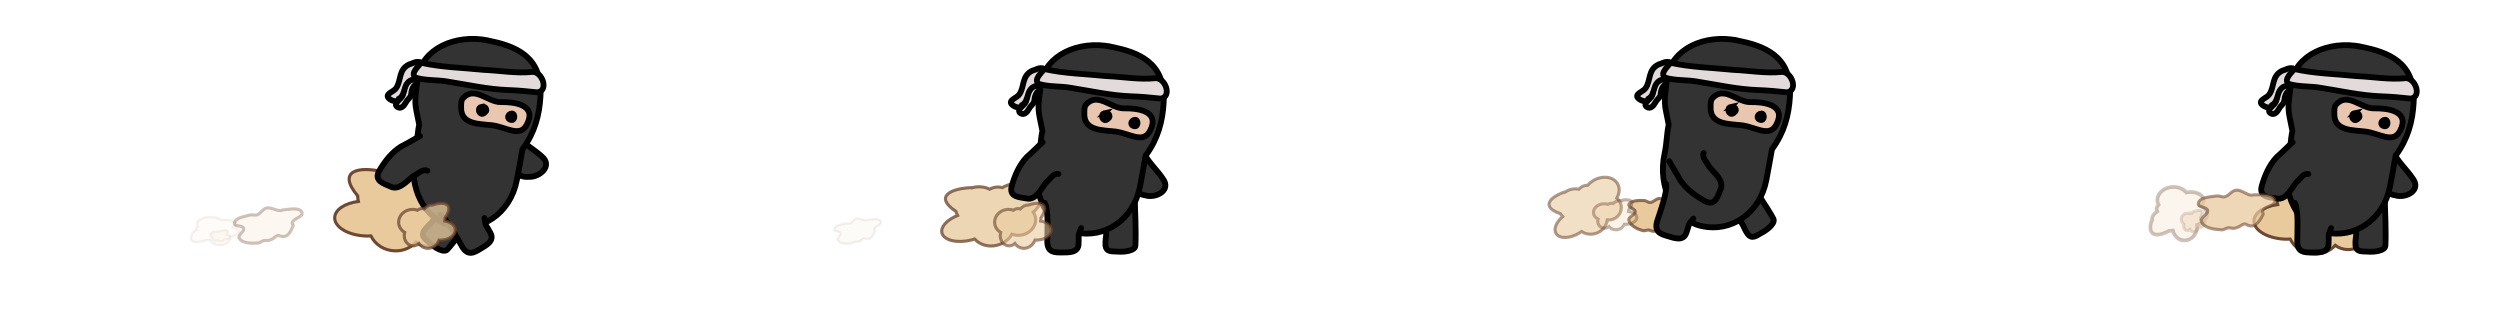
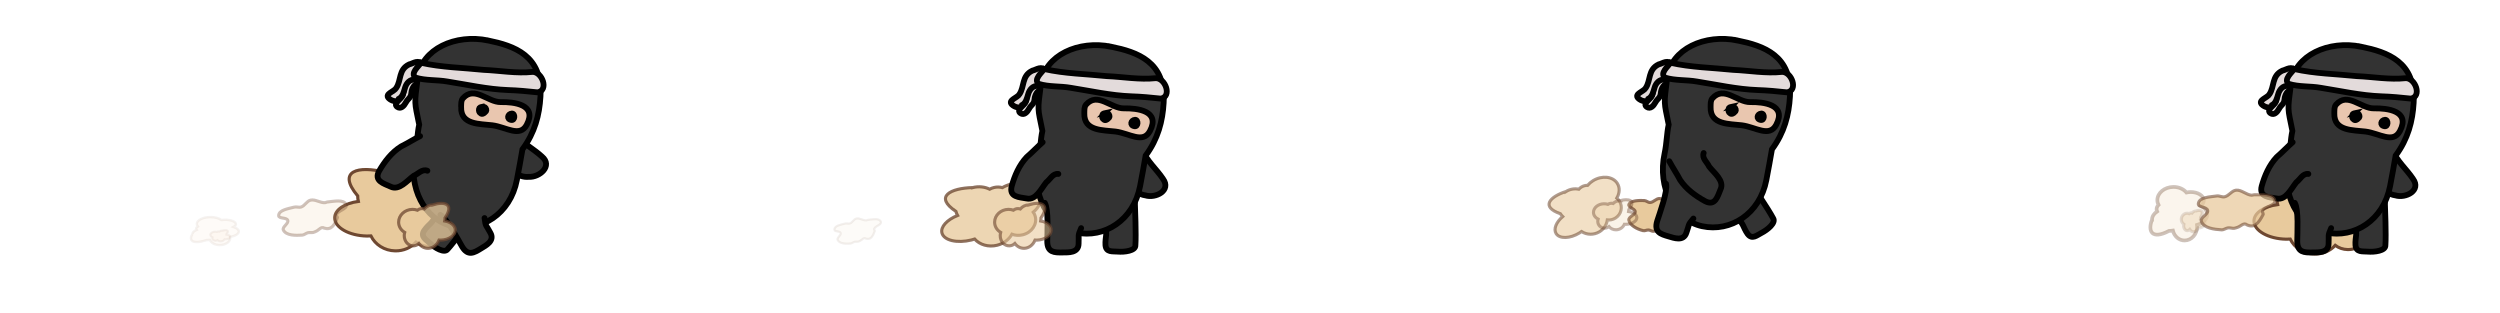
<svg xmlns="http://www.w3.org/2000/svg" xmlns:xlink="http://www.w3.org/1999/xlink" width="800" height="100" id="svg6149" version="1.1">
  <defs id="defs6151">
    <linearGradient id="linearGradient3847">
      <stop style="stop-color:#ffff00;stop-opacity:1;" offset="0" id="stop3849" />
      <stop style="stop-color:#ffff00;stop-opacity:0;" offset="1" id="stop3851" />
    </linearGradient>
    <radialGradient xlink:href="#linearGradient3847" id="radialGradient3853" cx="25" cy="25" fx="25" fy="25" r="15" gradientUnits="userSpaceOnUse" />
    <radialGradient xlink:href="#linearGradient3847-4" id="radialGradient3853-0" cx="25" cy="25" fx="25" fy="25" r="15" gradientUnits="userSpaceOnUse" />
    <linearGradient id="linearGradient3847-4">
      <stop style="stop-color:#ffff00;stop-opacity:1;" offset="0" id="stop3849-1" />
      <stop style="stop-color:#ffff00;stop-opacity:0;" offset="1" id="stop3851-7" />
    </linearGradient>
    <radialGradient r="15" fy="25" fx="25" cy="25" cx="25" gradientUnits="userSpaceOnUse" id="radialGradient3889" xlink:href="#linearGradient3847-4" />
    <clipPath clipPathUnits="userSpaceOnUse" id="clipPath13687">
      <path style="fill:#462813;fill-opacity:0.14;stroke:#000000;stroke-width:2;stroke-linecap:round;stroke-linejoin:round;stroke-miterlimit:4;stroke-opacity:1" d="m 195.827,632.236 45,0 0,45 -45,0 z" id="path13689" />
    </clipPath>
    <clipPath clipPathUnits="userSpaceOnUse" id="clipPath13878">
      <path id="path13880" d="m 195.827,632.236 45,0 0,50 -45,0 z" style="fill:#462813;fill-opacity:0.14;stroke:#000000;stroke-width:2;stroke-linecap:round;stroke-linejoin:round;stroke-miterlimit:4;stroke-opacity:1" />
    </clipPath>
    <clipPath clipPathUnits="userSpaceOnUse" id="clipPath13883">
      <path style="fill:#462813;fill-opacity:0.14;stroke:#000000;stroke-width:2;stroke-linecap:round;stroke-linejoin:round;stroke-miterlimit:4;stroke-opacity:1" d="m 242.827,632.236 40,0 0,50 -40,0 z" id="path13885" />
    </clipPath>
    <clipPath clipPathUnits="userSpaceOnUse" id="clipPath13890">
      <path id="path13892" d="m 284.827,632.236 45,0 0,50 -45,0 z" style="fill:#462813;fill-opacity:0.14;stroke:#000000;stroke-width:2;stroke-linecap:round;stroke-linejoin:round;stroke-miterlimit:4;stroke-opacity:1" />
    </clipPath>
    <clipPath clipPathUnits="userSpaceOnUse" id="clipPath13890-4">
      <path id="path13892-8" d="m 284.827,632.236 45,0 0,50 -45,0 z" style="fill:#462813;fill-opacity:0.14;stroke:#000000;stroke-width:2;stroke-linecap:round;stroke-linejoin:round;stroke-miterlimit:4;stroke-opacity:1" />
    </clipPath>
    <clipPath clipPathUnits="userSpaceOnUse" id="clipPath14859">
      <path style="fill:#6aa0d7;fill-opacity:0.706;stroke:none" d="m 320.282,654.181 45,0 0,45 -45,0 z" id="path14861" />
    </clipPath>
    <clipPath clipPathUnits="userSpaceOnUse" id="clipPath14951">
      <path style="fill:#6aa0d7;fill-opacity:0.708;stroke:none" d="m 367.282,654.181 40,0 0,45 -40,0 z" id="path14953" />
    </clipPath>
    <clipPath clipPathUnits="userSpaceOnUse" id="clipPath15171">
      <path id="path15173" d="m 319.827,607.315 45,0 0,50 -45,0 z" style="fill:#6aa0d7;fill-opacity:0.706;stroke:none" />
    </clipPath>
    <clipPath clipPathUnits="userSpaceOnUse" id="clipPath15217">
      <path id="path15219" d="m 364.827,607.315 40,0 0,50 -40,0 z" style="fill:#6aa0d7;fill-opacity:0.708;stroke:none" />
    </clipPath>
    <clipPath clipPathUnits="userSpaceOnUse" id="clipPath15263">
      <path style="fill:#6aa0d7;fill-opacity:0.706;stroke:none" d="m 404.827,607.315 45,0 0,50 -45,0 z" id="path15265" />
    </clipPath>
    <clipPath clipPathUnits="userSpaceOnUse" id="clipPath15351">
      <path style="fill:#6aa0d7;fill-opacity:0.706;stroke:none" d="m 320.755,652.618 45,0 0,45 -45,0 z" id="path15353" />
    </clipPath>
    <clipPath clipPathUnits="userSpaceOnUse" id="clipPath15397">
      <path style="fill:#6aa0d7;fill-opacity:0.708;stroke:none" d="m 365.755,652.618 40,0 0,45 -40,0 z" id="path15399" />
    </clipPath>
    <clipPath clipPathUnits="userSpaceOnUse" id="clipPath15487">
      <path id="path15489" d="m 405.755,652.618 45,0 0,45 0,0 -45,0 z" style="fill:#6aa0d7;fill-opacity:0.706;stroke:none" />
    </clipPath>
    <clipPath clipPathUnits="userSpaceOnUse" id="clipPath15533">
      <path id="path15535" d="m 320.755,697.618 45,0 0,40 -45,0 z" style="fill:#6aa0d7;fill-opacity:0.706;stroke:none" />
    </clipPath>
    <clipPath clipPathUnits="userSpaceOnUse" id="clipPath15579">
      <path id="path15581" d="m 365.755,697.618 40,0 0,40 -40,0 z" style="fill:#6aa0d7;fill-opacity:0.708;stroke:none" />
    </clipPath>
    <clipPath clipPathUnits="userSpaceOnUse" id="clipPath15797">
      <path style="fill:#6aa0d7;fill-opacity:0.706;stroke:none" d="m 405.755,697.618 45,0 0,46 0,-6 -45,0 z" id="path15799" />
    </clipPath>
    <clipPath clipPathUnits="userSpaceOnUse" id="clipPath15843">
      <path style="fill:#6aa0d7;fill-opacity:0.706;stroke:none" d="m 320.755,737.618 45,0 0,45 -45,0 z" id="path15845" />
    </clipPath>
    <clipPath clipPathUnits="userSpaceOnUse" id="clipPath15889">
      <path style="fill:#6aa0d7;fill-opacity:0.708;stroke:none" d="m 365.755,737.618 40,0 0,45 -40,0 z" id="path15891" />
    </clipPath>
    <clipPath clipPathUnits="userSpaceOnUse" id="clipPath15935">
      <path id="path15937" d="m 405.755,737.618 45,0 0,45 -45,0 z" style="fill:#6aa0d7;fill-opacity:0.706;stroke:none" />
    </clipPath>
    <clipPath clipPathUnits="userSpaceOnUse" id="clipPath15999">
      <path style="fill:#6aa0d7;fill-opacity:0.706;stroke:none" d="m 451.173,652.752 50,0 0,45 0,0 -50,0 z" id="path16001" />
    </clipPath>
    <clipPath clipPathUnits="userSpaceOnUse" id="clipPath16023">
      <path id="path16025" d="m 451.173,697.752 50,0 0,46 0,-6 -50,0 z" style="fill:#6aa0d7;fill-opacity:0.706;stroke:none" />
    </clipPath>
    <clipPath clipPathUnits="userSpaceOnUse" id="clipPath16027">
      <path style="fill:#6aa0d7;fill-opacity:0.706;stroke:none" d="m 451.173,737.752 50,0 0,45 -50,0 z" id="path16029" />
    </clipPath>
    <clipPath clipPathUnits="userSpaceOnUse" id="clipPath24040">
      <path style="fill:#6aa0d7;fill-opacity:0.706;stroke:none" d="m 632.833,1136.652 45,0 0,50 -45,0 z" id="path24042" />
    </clipPath>
    <clipPath clipPathUnits="userSpaceOnUse" id="clipPath24096">
      <path id="path24098" d="m 592.833,1136.652 40,0 0,50 -40,0 z" style="fill:#6aa0d7;fill-opacity:0.708;stroke:none" />
    </clipPath>
    <clipPath clipPathUnits="userSpaceOnUse" id="clipPath24152">
      <path id="path24154" d="m 547.833,1136.652 45,0 0,50 -45,0 z" style="fill:#6aa0d7;fill-opacity:0.706;stroke:none" />
    </clipPath>
    <clipPath clipPathUnits="userSpaceOnUse" id="clipPath24216">
      <path style="fill:#6aa0d7;fill-opacity:0.706;stroke:none" d="m 552.833,1026.652 50,0 0,45 0,0 -50,0 z" id="path24218" />
    </clipPath>
    <clipPath clipPathUnits="userSpaceOnUse" id="clipPath24280">
      <path id="path24282" d="m 552.833,1071.652 50,0 0,46 0,-6 -50,0 z" style="fill:#6aa0d7;fill-opacity:0.706;stroke:none" />
    </clipPath>
    <clipPath clipPathUnits="userSpaceOnUse" id="clipPath24284">
      <path style="fill:#6aa0d7;fill-opacity:0.706;stroke:none" d="m 552.833,1111.652 50,0 0,45 -50,0 z" id="path24286" />
    </clipPath>
    <clipPath clipPathUnits="userSpaceOnUse" id="clipPath24416">
      <path id="path24418" d="m 507.833,976.652 45,0 0,45 0,0 -45,0 z" style="fill:#6aa0d7;fill-opacity:0.706;stroke:none" />
    </clipPath>
    <clipPath clipPathUnits="userSpaceOnUse" id="clipPath24548">
      <path style="fill:#6aa0d7;fill-opacity:0.708;stroke:none" d="m 467.833,976.652 40,0 0,45 -40,0 z" id="path24550" />
    </clipPath>
    <clipPath clipPathUnits="userSpaceOnUse" id="clipPath24680">
      <path style="fill:#6aa0d7;fill-opacity:0.706;stroke:none" d="m 422.833,976.652 45,0 0,45 -45,0 z" id="path24682" />
    </clipPath>
    <clipPath clipPathUnits="userSpaceOnUse" id="clipPath24812">
      <path id="path24814" d="m 422.833,1021.652 45,0 0,40 -45,0 z" style="fill:#6aa0d7;fill-opacity:0.706;stroke:none" />
    </clipPath>
    <clipPath clipPathUnits="userSpaceOnUse" id="clipPath24944">
      <path style="fill:#6aa0d7;fill-opacity:0.706;stroke:none" d="m 422.833,1061.652 45,0 0,45 -45,0 z" id="path24946" />
    </clipPath>
    <clipPath clipPathUnits="userSpaceOnUse" id="clipPath25076">
      <path style="fill:#6aa0d7;fill-opacity:0.708;stroke:none" d="m 467.833,1061.652 40,0 0,45 -40,0 z" id="path25078" />
    </clipPath>
    <clipPath clipPathUnits="userSpaceOnUse" id="clipPath25208">
      <path id="path25210" d="m 507.833,1061.652 45,0 0,45 -45,0 z" style="fill:#6aa0d7;fill-opacity:0.706;stroke:none" />
    </clipPath>
    <clipPath clipPathUnits="userSpaceOnUse" id="clipPath25340">
      <path style="fill:#6aa0d7;fill-opacity:0.706;stroke:none" d="m 507.833,1021.652 45,0 0,46 0,-6 -45,0 z" id="path25342" />
    </clipPath>
    <clipPath clipPathUnits="userSpaceOnUse" id="clipPath25344">
      <path id="path25346" d="m 467.833,1021.652 40,0 0,40 -40,0 z" style="fill:#6aa0d7;fill-opacity:0.708;stroke:none" />
    </clipPath>
    <clipPath clipPathUnits="userSpaceOnUse" id="clipPath9011">
      <path id="path9013" d="m 789.918,1072.279 40,0 0,40 -40,0 z" style="fill:#6aa0d7;fill-opacity:0.708;stroke:none" />
    </clipPath>
    <clipPath clipPathUnits="userSpaceOnUse" id="clipPath9207">
      <path style="fill:#6aa0d7;fill-opacity:0.706;stroke:none" d="m 829.918,1072.279 45,0 0,46 0,-6 -45,0 z" id="path9209" />
    </clipPath>
    <clipPath clipPathUnits="userSpaceOnUse" id="clipPath9403">
      <path id="path9405" d="m 829.918,1027.279 45,0 0,45 0,0 -45,0 z" style="fill:#6aa0d7;fill-opacity:0.706;stroke:none" />
    </clipPath>
    <clipPath clipPathUnits="userSpaceOnUse" id="clipPath9599">
      <path style="fill:#6aa0d7;fill-opacity:0.708;stroke:none" d="m 789.918,1027.279 40,0 0,45 -40,0 z" id="path9601" />
    </clipPath>
    <clipPath clipPathUnits="userSpaceOnUse" id="clipPath9795">
      <path style="fill:#6aa0d7;fill-opacity:0.706;stroke:none" d="m 744.918,1027.279 45,0 0,45 -45,0 z" id="path9797" />
    </clipPath>
    <clipPath clipPathUnits="userSpaceOnUse" id="clipPath9991">
      <path id="path9993" d="m 744.918,1072.279 45,0 0,40 -45,0 z" style="fill:#6aa0d7;fill-opacity:0.706;stroke:none" />
    </clipPath>
    <clipPath clipPathUnits="userSpaceOnUse" id="clipPath10187">
      <path style="fill:#6aa0d7;fill-opacity:0.706;stroke:none" d="m 744.918,1112.279 45,0 0,45 -45,0 z" id="path10189" />
    </clipPath>
    <clipPath clipPathUnits="userSpaceOnUse" id="clipPath10383">
      <path style="fill:#6aa0d7;fill-opacity:0.708;stroke:none" d="m 789.918,1112.279 40,0 0,45 -40,0 z" id="path10385" />
    </clipPath>
    <clipPath clipPathUnits="userSpaceOnUse" id="clipPath10579">
      <path id="path10581" d="m 829.918,1112.279 45,0 0,45 -45,0 z" style="fill:#6aa0d7;fill-opacity:0.706;stroke:none" />
    </clipPath>
    <clipPath clipPathUnits="userSpaceOnUse" id="clipPath10723">
      <path id="path10725" d="m 744.958,977.134 45,0 0,50 -45,0 z" style="fill:#6aa0d7;fill-opacity:0.706;stroke:none" />
    </clipPath>
    <clipPath clipPathUnits="userSpaceOnUse" id="clipPath10797">
      <path id="path10799" d="m 789.958,977.134 40,0 0,50 -40,0 z" style="fill:#6aa0d7;fill-opacity:0.708;stroke:none" />
    </clipPath>
    <clipPath clipPathUnits="userSpaceOnUse" id="clipPath10801">
      <path style="fill:#6aa0d7;fill-opacity:0.706;stroke:none" d="m 829.958,977.134 45,0 0,50 -45,0 z" id="path10803" />
    </clipPath>
    <clipPath clipPathUnits="userSpaceOnUse" id="clipPath10967">
      <path style="fill:#6aa0d7;fill-opacity:0.706;stroke:none" d="m 875.009,1027.172 50,0 0,45 0,0 -50,0 z" id="path10969" />
    </clipPath>
    <clipPath clipPathUnits="userSpaceOnUse" id="clipPath11039">
      <path id="path11041" d="m 875.009,1072.172 50,0 0,46 0,-6 -50,0 z" style="fill:#6aa0d7;fill-opacity:0.706;stroke:none" />
    </clipPath>
    <clipPath clipPathUnits="userSpaceOnUse" id="clipPath11043">
      <path style="fill:#6aa0d7;fill-opacity:0.706;stroke:none" d="m 875.009,1112.172 50,0 0,45 -50,0 z" id="path11045" />
    </clipPath>
    <clipPath clipPathUnits="userSpaceOnUse" id="clipPath35469">
      <path style="fill:#6aa0d7;fill-opacity:0.706;stroke:none" d="m 320.84,604.236 45,0 0,50 -45,0 z" id="path35471" />
    </clipPath>
    <clipPath clipPathUnits="userSpaceOnUse" id="clipPath35515">
      <path style="fill:#6aa0d7;fill-opacity:0.708;stroke:none" d="m 365.84,604.236 40,0 0,50 -40,0 z" id="path35517" />
    </clipPath>
    <clipPath clipPathUnits="userSpaceOnUse" id="clipPath35561">
      <path id="path35563" d="m 405.84,604.236 45,0 0,50 -45,0 z" style="fill:#6aa0d7;fill-opacity:0.706;stroke:none" />
    </clipPath>
    <clipPath clipPathUnits="userSpaceOnUse" id="clipPath35607">
      <path id="path35609" d="m 320.84,654.236 45,0 0,45 -45,0 z" style="fill:#6aa0d7;fill-opacity:0.706;stroke:none" />
    </clipPath>
    <clipPath clipPathUnits="userSpaceOnUse" id="clipPath35653">
      <path id="path35655" d="m 365.84,654.236 40,0 0,45 -40,0 z" style="fill:#6aa0d7;fill-opacity:0.708;stroke:none" />
    </clipPath>
    <clipPath clipPathUnits="userSpaceOnUse" id="clipPath35657">
      <path style="fill:#6aa0d7;fill-opacity:0.706;stroke:none" d="m 405.84,654.236 45,0 0,45 0,0 -45,0 z" id="path35659" />
    </clipPath>
    <clipPath clipPathUnits="userSpaceOnUse" id="clipPath35681">
      <path id="path35683" d="m 451.178,654.236 50,0 0,45 0,0 -50,0 z" style="fill:#6aa0d7;fill-opacity:0.706;stroke:none" />
    </clipPath>
  </defs>
  <g id="layer1" transform="translate(0,-952.3622)">
    <path style="fill:#e8ca9d;fill-opacity:1;stroke:#6e4831;stroke-width:1;stroke-miterlimit:4;stroke-opacity:0.753;stroke-dasharray:none" d="m 532.706,1027.376 c -0.844,0.517 -1.831,-0.968 -2.886,-1.096 -0.276,-0.033 -0.551,0.117 -0.828,0.095 -0.516,-0.042 -0.946,-0.38 -1.461,-0.419 -0.577,-0.044 -1.163,0.35 -1.717,0.216 -1.999,-0.483 -4.282,-1.749 -4.579,-3.382 -0.188,-1.035 2.064,-1.654 2.023,-2.699 -0.037,-0.934 -2.38,-1.435 -1.994,-2.318 0.557,-1.276 3.175,-1.293 4.882,-1.236 0.677,0.022 1.199,0.639 1.876,0.617 1.164,-0.038 1.945,-1.346 3.106,-1.266 1.518,0.104 2.188,1.82 3.641,2.183 0.19,0.047 0.406,-0.062 0.597,-0.017 1.883,0.436 4.735,1.105 4.835,2.652 0.079,1.228 -2.963,1.261 -3.545,2.401 -0.128,0.25 0.206,0.549 0.097,0.804 -0.635,1.489 -3.508,1.954 -4.045,3.467 -2e-5,10e-5 1.5e-4,10e-5 7e-5,2e-4 z" id="path9102" />
    <path style="fill:#e8ca9d;fill-opacity:1;stroke:#6e4831;stroke-width:1;stroke-miterlimit:4;stroke-opacity:1;stroke-dasharray:none" d="m 737.269,1008.465 c 2.413,0.041 4.592,0.95 6.163,2.402 0.552,-0.154 1.159,-0.218 1.768,-0.208 1.149,0.02 2.219,0.361 3.12,0.919 1.135,-0.322 2.367,-0.495 3.667,-0.473 5.396,0.093 9.777,3.415 9.776,7.413 -8.3e-4,2.499 -1.719,4.66 -4.319,5.916 0.209,0.592 0.312,1.229 0.311,1.883 -10e-4,3.316 -2.907,5.97 -6.477,5.908 -1.511,-0.027 -2.904,-0.525 -4.004,-1.351 -1.568,1.74 -3.963,2.822 -6.632,2.776 -3.475,-0.06 -6.444,-2.019 -7.774,-4.785 -0.423,0.021 -0.837,0.044 -1.274,0.037 -5.704,-0.099 -10.323,-2.709 -10.322,-5.813 8.7e-4,-2.583 3.208,-4.685 7.569,-5.263 -0.144,-0.564 -0.208,-1.161 -0.207,-1.762 -6.839,-8.164 0.339,-9.679 8.636,-7.599 z" id="path9078" />
    <path style="fill:#e8ca9d;fill-opacity:0.767;stroke:#6e4831;stroke-width:1;stroke-miterlimit:4;stroke-opacity:0.776;stroke-dasharray:none" d="m 311.268,1012.388 c 1.939,-0.483 3.868,-0.256 5.42,0.516 0.41,-0.235 0.884,-0.413 1.374,-0.535 0.924,-0.229 1.849,-0.198 2.684,0.035 0.843,-0.487 1.794,-0.882 2.84,-1.141 4.338,-1.079 8.518,0.517 9.327,3.561 0.506,1.903 -0.432,3.914 -2.258,5.424 0.287,0.406 0.499,0.87 0.631,1.368 0.671,2.525 -1.117,5.165 -3.988,5.878 -1.215,0.302 -2.431,0.219 -3.479,-0.176 -0.902,1.659 -2.6,2.993 -4.746,3.526 -2.794,0.695 -5.567,-0.164 -7.193,-1.987 -0.334,0.106 -0.661,0.212 -1.013,0.299 -4.586,1.14 -8.813,0.137 -9.441,-2.227 -0.523,-1.967 1.618,-4.251 4.992,-5.62 -0.23,-0.399 -0.402,-0.84 -0.523,-1.298 -7.129,-4.758 -1.69,-7.441 5.373,-7.626 z" id="path9070" />
    <path id="path9012" d="m 123.097,1007.455 c 2.413,0.041 4.592,0.95 6.163,2.402 0.552,-0.154 1.159,-0.218 1.768,-0.208 1.149,0.02 2.219,0.361 3.12,0.919 1.135,-0.322 2.367,-0.495 3.667,-0.473 5.396,0.093 9.777,3.415 9.776,7.413 -8.3e-4,2.499 -1.719,4.66 -4.319,5.916 0.209,0.592 0.312,1.229 0.311,1.883 -0.001,3.316 -2.907,5.97 -6.477,5.908 -1.511,-0.027 -2.904,-0.525 -4.004,-1.351 -1.568,1.74 -3.963,2.822 -6.632,2.776 -3.475,-0.06 -6.444,-2.019 -7.774,-4.785 -0.423,0.021 -0.837,0.044 -1.274,0.037 -5.704,-0.099 -10.323,-2.709 -10.322,-5.813 8.7e-4,-2.583 3.208,-4.685 7.569,-5.263 -0.144,-0.564 -0.208,-1.161 -0.207,-1.762 -6.839,-8.164 0.339,-9.679 8.636,-7.599 z" style="fill:#e8ca9d;fill-opacity:1;stroke:#6e4831;stroke-width:1;stroke-opacity:1;stroke-miterlimit:4;stroke-dasharray:none" />
    <g transform="matrix(2.003289,0,0,2.003289,-101.7662,-657.0831)" id="g8773-3">
      <path style="fill:#333333;stroke:#000000;stroke-width:0.93;stroke-linecap:butt;stroke-linejoin:miter;stroke-miterlimit:4;stroke-opacity:1;stroke-dasharray:none" d="m 126.652,837.559 c -0.811,1.095 -3.16,4.334 -4.344,5.64 -0.508,0.72 -2.06,-0.215 -2.861,-0.975 -0.581,-0.551 -1.525,-1.006 -0.885,-1.994 0.806,-1.155 1.429,-1.14 1.797,-2.562" id="path4025-7-2-5-8-9-4-7-8-1-0-8-0" />
      <path style="fill:#333333;stroke:#000000;stroke-width:0.93;stroke-linecap:round;stroke-linejoin:miter;stroke-miterlimit:4;stroke-opacity:1;stroke-dasharray:none" d="m 133.125,824.763 c 1.117,1.548 2.879,2.384 4.248,3.651 1.775,1.495 -0.409,3.338 -2.095,3.235 -1.808,0.182 -3.029,-1.334 -4.183,-2.463 -0.261,-0.213 -0.553,-0.393 -0.871,-0.507" id="path4336-7-3-8-1-5" />
      <g id="g4294-5-9-5" transform="matrix(0.9774975,0.2109471,-0.2109471,0.9774975,286.3309,-36.55898)">
        <g style="fill:#e3dbdb;stroke-width:2.738;stroke-miterlimit:4;stroke-dasharray:none" transform="matrix(0.3396649,0,0,0.3396649,-157.6905,790.4841)" id="g4324-3-2-9-6-8">
          <path style="fill:#e3dbdb;fill-opacity:1;stroke:#000000;stroke-width:2.738;stroke-linecap:butt;stroke-linejoin:miter;stroke-miterlimit:4;stroke-opacity:1;stroke-dasharray:none" d="m 510.047,224.89 c -3.747,-1.192 -4.84,1.129 -6.376,2.735 -3.909,4.087 -0.375,8.298 -0.996,12.616 -0.263,1.83 -3.89,4.766 -1.303,5.81 1.806,0.729 2.928,-1.068 3.464,-2.917 0.598,-2.063 1.861,-2.561 1.564,-4.841 -0.272,-2.087 0.415,-4.908 2.766,-5.201 2.83,-0.353 3.389,-2.756 2.738,-5.235 -0.552,-2.104 0.733,-4.658 -1.935,-4.855 -0.459,-0.034 0.516,2.027 0.079,1.888 z" id="path3141-9-5-8-7-3-0-4-7-7" />
          <path style="fill:#e3dbdb;fill-opacity:1;stroke:#000000;stroke-width:2.738;stroke-linecap:butt;stroke-linejoin:miter;stroke-miterlimit:4;stroke-opacity:1;stroke-dasharray:none" d="m 509.364,223.968 c -3.414,-1.952 -4.796,0.397 -6.806,1.345 -4.471,3.463 -1.948,8.096 -3.605,12.131 -0.486,1.784 -4.794,3.843 -2.486,5.411 1.619,1.083 4.594,1.251 4.743,-0.668 1.631,-1.398 1.608,-3.578 1.793,-5.871 0.17,-2.097 1.421,-4.458 3.79,-4.51 2.808,0.499 4.249,-2.031 3.77,-4.548 0.261,-2.159 1.688,-4.402 -0.88,-5.152 -0.442,-0.129 0.084,2.086 -0.317,1.863 z" id="path3141-9-4-5-3-8-6-3-7" />
        </g>
        <path id="path2985-6-6-0-8-7-5-9-7-2-3-1" d="m 24.515,860.616 c -5.257,0.044 -10.106,3.511 -9.707,8.233 0.369,4.367 0.26,3.687 1.803,7.231 -0.005,1.456 0.332,2.98 0.332,4.635 0,5.577 3.721,10.098 8.326,10.098 4.604,0 8.587,-3.825 8.457,-9.401 -0.044,-1.867 -0.093,-3.425 -0.16,-4.955 1.376,-3.063 1.481,-5.936 1.034,-8.838 -1.006,-6.535 -5.839,-7.04 -10.085,-7.004 z" style="fill:#333333;stroke:#000000;stroke-width:0.93;stroke-miterlimit:4;stroke-opacity:1;stroke-dasharray:none" />
        <path id="path4358-8-7-7-5-8-59-1-2" d="m 14.819,866.357 c 3.358,0.037 6.686,-0.639 10.019,-1.002 2.559,-0.436 5.231,-0.517 7.691,-1.326 1.493,-0.366 3.217,2.338 1.472,3.021 -1.568,0.168 -3.132,0.349 -4.69,0.637 -3.218,0.568 -6.485,0.529 -9.735,0.711 -1.715,0.064 -3.414,0.611 -5.124,0.461 -1.013,-0.477 0.104,-1.875 0.367,-2.502 z" style="fill:#e3dbdb;fill-opacity:1;stroke:#000000;stroke-width:0.93;stroke-linecap:butt;stroke-linejoin:miter;stroke-miterlimit:4;stroke-opacity:1;stroke-dasharray:none" />
        <g style="stroke-width:2.356;stroke-miterlimit:4;stroke-dasharray:none" transform="matrix(0.3946296,0,0,0.3946296,-185.2488,782.8719)" id="g4319-3-9-8-6-9">
          <path style="fill:#e9c6af;stroke:#000000;stroke-width:2.357;stroke-linecap:butt;stroke-linejoin:miter;stroke-miterlimit:4;stroke-opacity:1;stroke-dasharray:none" d="m 526.608,225.665 c 1.304,7.175 8.901,4.975 13.87,4.541 5.63,-0.492 11.998,2.604 13.608,-3.169 2.501,-8.966 -7.106,-7.938 -12.226,-6.725 -5.041,1.194 -11.837,-4.381 -15.289,1.719 -0.614,1.086 -0.188,2.394 0.038,3.634 z" id="path4029-4-1-1-0-0-9-5" />
          <path style="fill:#000000;fill-opacity:1;stroke:#000000;stroke-width:2.051;stroke-linecap:butt;stroke-linejoin:miter;stroke-miterlimit:4;stroke-opacity:1;stroke-dasharray:none" d="m 534.792,223.66 c -0.591,0.27 -1.096,0.455 -1.088,1.209 -0.005,0.717 0.32,1.502 1.058,1.728 0.783,0.44 1.566,-0.233 1.916,-0.907 0.506,-0.577 0.474,-1.129 -0.19,-1.877 -0.327,-0.369 -1.164,-0.42 -1.696,-0.151 z" id="path4057-1-3-8-2-3-4-8" />
          <path style="fill:#000000;fill-opacity:1;stroke:#000000;stroke-width:2.087;stroke-linecap:butt;stroke-linejoin:miter;stroke-miterlimit:4;stroke-opacity:1;stroke-dasharray:none" d="m 547.214,223.739 c -1.807,0.514 -1.91,3.011 0.391,2.867 1.674,-0.105 1.206,-3.156 -0.391,-2.867 z" id="path4066-9-2-6-8-7-1-8" />
        </g>
      </g>
      <path style="fill:#333333;stroke:#000000;stroke-width:0.93;stroke-linecap:round;stroke-linejoin:miter;stroke-miterlimit:4;stroke-opacity:1;stroke-dasharray:none" d="m 121.141,837.733 c 1.117,0.623 2.795,3.911 3.455,5.029 0.944,1.598 1.913,1.034 3.079,0.307 0.699,-0.436 2.21,-1.176 1.449,-2.486 -0.646,-1.251 -0.75,-0.893 -0.927,-2.351" id="path4025-5-4-4-6-7-0-2-3-4-9-61" />
      <path style="fill:#333333;stroke:#000000;stroke-width:0.93;stroke-linecap:round;stroke-linejoin:miter;stroke-miterlimit:4;stroke-opacity:1;stroke-dasharray:none" d="m 117.901,825.146 c -1.036,0.525 -2.018,1.15 -3.057,1.663 -1.495,0.949 -2.601,2.39 -3.478,3.899 -0.89,1.606 0.769,2.017 1.791,2.491 1.374,0.723 2.679,-0.947 3.719,-1.709 0.707,-0.29 1.356,-1.151 2.192,-0.814" id="path4051-8-1-8-8-3-8-0-3-0-5-7" />
    </g>
    <path id="path4336-7-3-5" d="m 365.632,1000.46 c 1.433,3.545 4.463,6.013 6.523,9.132 2.739,3.755 -2.388,6.299 -5.62,5.293 -3.605,-0.509 -5.256,-4.04 -6.963,-6.788 -0.406,-0.539 -0.888,-1.028 -1.452,-1.403" style="fill:#333333;stroke:#000000;stroke-width:1.863;stroke-linecap:round;stroke-linejoin:miter;stroke-miterlimit:4;stroke-opacity:1;stroke-dasharray:none" />
    <path id="path4025-7-2-5-8-9-4-7-8-1-6" d="m 363.144,1016.595 c 0.087,2.728 0.421,10.736 0.184,14.261 0.097,1.762 -3.503,2.223 -5.706,2.024 -1.597,-0.144 -3.647,0.314 -3.868,-2.033 -0.169,-2.816 0.829,-3.567 -0.361,-6.259" style="fill:#333333;stroke:#000000;stroke-width:1.863;stroke-linecap:butt;stroke-linejoin:miter;stroke-miterlimit:4;stroke-opacity:1;stroke-dasharray:none" />
    <g transform="matrix(1.95821,0.4225881,-0.4225881,1.95821,671.2581,-728.318)" id="g4294-9">
      <g id="g4324-3-2-10" transform="matrix(0.3396649,0,0,0.3396649,-157.6905,790.4841)" style="fill:#e3dbdb;stroke-width:2.738;stroke-miterlimit:4;stroke-dasharray:none">
        <path id="path3141-9-5-8-7-3-0-82" d="m 510.047,224.89 c -3.747,-1.192 -4.84,1.129 -6.376,2.735 -3.909,4.087 -0.375,8.298 -0.996,12.616 -0.263,1.83 -3.89,4.766 -1.303,5.81 1.806,0.729 2.928,-1.068 3.464,-2.917 0.598,-2.063 1.861,-2.561 1.564,-4.841 -0.272,-2.087 0.415,-4.908 2.766,-5.201 2.83,-0.353 3.389,-2.756 2.738,-5.235 -0.552,-2.104 0.733,-4.658 -1.935,-4.855 -0.459,-0.034 0.516,2.027 0.079,1.888 z" style="fill:#e3dbdb;fill-opacity:1;stroke:#000000;stroke-width:2.738;stroke-linecap:butt;stroke-linejoin:miter;stroke-miterlimit:4;stroke-opacity:1;stroke-dasharray:none" />
        <path id="path3141-9-4-5-3-8-1" d="m 509.364,223.968 c -3.414,-1.952 -4.796,0.397 -6.806,1.345 -4.471,3.463 -1.948,8.096 -3.605,12.131 -0.486,1.784 -4.794,3.843 -2.486,5.411 1.619,1.083 4.594,1.251 4.743,-0.668 1.631,-1.398 1.608,-3.578 1.793,-5.871 0.17,-2.097 1.421,-4.458 3.79,-4.51 2.808,0.499 4.249,-2.031 3.77,-4.548 0.261,-2.159 1.688,-4.402 -0.88,-5.152 -0.442,-0.129 0.084,2.086 -0.317,1.863 z" style="fill:#e3dbdb;fill-opacity:1;stroke:#000000;stroke-width:2.738;stroke-linecap:butt;stroke-linejoin:miter;stroke-miterlimit:4;stroke-opacity:1;stroke-dasharray:none" />
      </g>
      <path style="fill:#333333;stroke:#000000;stroke-width:0.93;stroke-miterlimit:4;stroke-opacity:1;stroke-dasharray:none" d="m 24.515,860.616 c -5.257,0.044 -10.106,3.511 -9.707,8.233 0.369,4.367 0.26,3.687 1.803,7.231 -0.005,1.456 0.332,2.98 0.332,4.635 0,5.577 3.721,10.098 8.326,10.098 4.604,0 8.587,-3.825 8.457,-9.401 -0.044,-1.867 -0.093,-3.425 -0.16,-4.955 1.376,-3.063 1.481,-5.936 1.034,-8.838 -1.006,-6.535 -5.839,-7.04 -10.085,-7.004 z" id="path2985-6-6-0-8-7-5-9-7-0" />
      <path style="fill:#e3dbdb;fill-opacity:1;stroke:#000000;stroke-width:0.93;stroke-linecap:butt;stroke-linejoin:miter;stroke-miterlimit:4;stroke-opacity:1;stroke-dasharray:none" d="m 14.819,866.357 c 3.358,0.037 6.686,-0.639 10.019,-1.002 2.559,-0.436 5.231,-0.517 7.691,-1.326 1.493,-0.366 3.217,2.338 1.472,3.021 -1.568,0.168 -3.132,0.349 -4.69,0.637 -3.218,0.568 -6.485,0.529 -9.735,0.711 -1.715,0.064 -3.414,0.611 -5.124,0.461 -1.013,-0.477 0.104,-1.875 0.367,-2.502 z" id="path4358-8-7-7-5-8-50" />
      <g id="g4319-3-9-4" transform="matrix(0.3946296,0,0,0.3946296,-185.2488,782.8719)" style="stroke-width:2.356;stroke-miterlimit:4;stroke-dasharray:none">
        <path id="path4029-4-1-1-0-4" d="m 526.608,225.665 c 1.304,7.175 8.901,4.975 13.87,4.541 5.63,-0.492 11.998,2.604 13.608,-3.169 2.501,-8.966 -7.106,-7.938 -12.226,-6.725 -5.041,1.194 -11.837,-4.381 -15.289,1.719 -0.614,1.086 -0.188,2.394 0.038,3.634 z" style="fill:#e9c6af;stroke:#000000;stroke-width:2.357;stroke-linecap:butt;stroke-linejoin:miter;stroke-miterlimit:4;stroke-opacity:1;stroke-dasharray:none" />
        <path id="path4057-1-3-8-2-8" d="m 534.792,223.66 c -0.591,0.27 -1.096,0.455 -1.088,1.209 -0.005,0.717 0.32,1.502 1.058,1.728 0.783,0.44 1.566,-0.233 1.916,-0.907 0.506,-0.577 0.474,-1.129 -0.19,-1.877 -0.327,-0.369 -1.164,-0.42 -1.696,-0.151 z" style="fill:#000000;fill-opacity:1;stroke:#000000;stroke-width:2.051;stroke-linecap:butt;stroke-linejoin:miter;stroke-miterlimit:4;stroke-opacity:1;stroke-dasharray:none" />
        <path id="path4066-9-2-6-8-1" d="m 547.214,223.739 c -1.807,0.514 -1.91,3.011 0.391,2.867 1.674,-0.105 1.206,-3.156 -0.391,-2.867 z" style="fill:#000000;fill-opacity:1;stroke:#000000;stroke-width:2.087;stroke-linecap:butt;stroke-linejoin:miter;stroke-miterlimit:4;stroke-opacity:1;stroke-dasharray:none" />
      </g>
    </g>
    <path id="path4025-5-4-4-6-7-0-2-3-7" d="m 334.327,1017.271 c 1.284,2.218 0.803,9.596 0.794,12.197 -0.013,3.718 2.234,3.741 4.986,3.683 1.651,-0.034 5.008,0.241 5.042,-2.794 0.169,-2.816 -0.376,-2.305 0.813,-4.997" style="fill:#333333;stroke:#000000;stroke-width:1.863;stroke-linecap:round;stroke-linejoin:miter;stroke-miterlimit:4;stroke-opacity:1;stroke-dasharray:none" />
    <g transform="matrix(2.003289,0,0,2.003289,398.2338,-657.0831)" id="g8789-1">
      <path style="fill:#333333;stroke:#000000;stroke-width:0.93;stroke-linecap:butt;stroke-linejoin:miter;stroke-miterlimit:4;stroke-opacity:1;stroke-dasharray:none" d="m 80.592,832.266 c 0.758,1.132 3.016,4.435 3.847,5.99 0.507,0.721 -0.896,1.867 -1.881,2.365 -0.714,0.361 -1.461,1.097 -2.175,0.162 -0.816,-1.148 -0.592,-1.73 -1.807,-2.555" id="path4025-7-2-5-8-9-4-7-8-1-0-4" />
      <g id="g4294-5-90" transform="matrix(0.9774975,0.2109471,-0.2109471,0.9774975,236.3309,-36.55898)">
        <g style="fill:#e3dbdb;stroke-width:2.738;stroke-miterlimit:4;stroke-dasharray:none" transform="matrix(0.3396649,0,0,0.3396649,-157.6905,790.4841)" id="g4324-3-2-9-2">
          <path style="fill:#e3dbdb;fill-opacity:1;stroke:#000000;stroke-width:2.738;stroke-linecap:butt;stroke-linejoin:miter;stroke-miterlimit:4;stroke-opacity:1;stroke-dasharray:none" d="m 510.047,224.89 c -3.747,-1.192 -4.84,1.129 -6.376,2.735 -3.909,4.087 -0.375,8.298 -0.996,12.616 -0.263,1.83 -3.89,4.766 -1.303,5.81 1.806,0.729 2.928,-1.068 3.464,-2.917 0.598,-2.063 1.861,-2.561 1.564,-4.841 -0.272,-2.087 0.415,-4.908 2.766,-5.201 2.83,-0.353 3.389,-2.756 2.738,-5.235 -0.552,-2.104 0.733,-4.658 -1.935,-4.855 -0.459,-0.034 0.516,2.027 0.079,1.888 z" id="path3141-9-5-8-7-3-0-4-1" />
          <path style="fill:#e3dbdb;fill-opacity:1;stroke:#000000;stroke-width:2.738;stroke-linecap:butt;stroke-linejoin:miter;stroke-miterlimit:4;stroke-opacity:1;stroke-dasharray:none" d="m 509.364,223.968 c -3.414,-1.952 -4.796,0.397 -6.806,1.345 -4.471,3.463 -1.948,8.096 -3.605,12.131 -0.486,1.784 -4.794,3.843 -2.486,5.411 1.619,1.083 4.594,1.251 4.743,-0.668 1.631,-1.398 1.608,-3.578 1.793,-5.871 0.17,-2.097 1.421,-4.458 3.79,-4.51 2.808,0.499 4.249,-2.031 3.77,-4.548 0.261,-2.159 1.688,-4.402 -0.88,-5.152 -0.442,-0.129 0.084,2.086 -0.317,1.863 z" id="path3141-9-4-5-3-8-6-5" />
        </g>
        <path id="path2985-6-6-0-8-7-5-9-7-2-6" d="m 24.515,860.616 c -5.257,0.044 -10.106,3.511 -9.707,8.233 0.369,4.367 0.26,3.687 1.803,7.231 -0.005,1.456 0.332,2.98 0.332,4.635 0,5.577 3.721,10.098 8.326,10.098 4.604,0 8.587,-3.825 8.457,-9.401 -0.044,-1.867 -0.093,-3.425 -0.16,-4.955 1.376,-3.063 1.481,-5.936 1.034,-8.838 -1.006,-6.535 -5.839,-7.04 -10.085,-7.004 z" style="fill:#333333;stroke:#000000;stroke-width:0.93;stroke-miterlimit:4;stroke-opacity:1;stroke-dasharray:none" />
        <path id="path4358-8-7-7-5-8-59-4" d="m 14.819,866.357 c 3.358,0.037 6.686,-0.639 10.019,-1.002 2.559,-0.436 5.231,-0.517 7.691,-1.326 1.493,-0.366 3.217,2.338 1.472,3.021 -1.568,0.168 -3.132,0.349 -4.69,0.637 -3.218,0.568 -6.485,0.529 -9.735,0.711 -1.715,0.064 -3.414,0.611 -5.124,0.461 -1.013,-0.477 0.104,-1.875 0.367,-2.502 z" style="fill:#e3dbdb;fill-opacity:1;stroke:#000000;stroke-width:0.93;stroke-linecap:butt;stroke-linejoin:miter;stroke-miterlimit:4;stroke-opacity:1;stroke-dasharray:none" />
        <g style="stroke-width:2.356;stroke-miterlimit:4;stroke-dasharray:none" transform="matrix(0.3946296,0,0,0.3946296,-185.2488,782.8719)" id="g4319-3-9-8-3">
          <path style="fill:#e9c6af;stroke:#000000;stroke-width:2.357;stroke-linecap:butt;stroke-linejoin:miter;stroke-miterlimit:4;stroke-opacity:1;stroke-dasharray:none" d="m 526.608,225.665 c 1.304,7.175 8.901,4.975 13.87,4.541 5.63,-0.492 11.998,2.604 13.608,-3.169 2.501,-8.966 -7.106,-7.938 -12.226,-6.725 -5.041,1.194 -11.837,-4.381 -15.289,1.719 -0.614,1.086 -0.188,2.394 0.038,3.634 z" id="path4029-4-1-1-0-0-3" />
          <path style="fill:#000000;fill-opacity:1;stroke:#000000;stroke-width:2.051;stroke-linecap:butt;stroke-linejoin:miter;stroke-miterlimit:4;stroke-opacity:1;stroke-dasharray:none" d="m 534.792,223.66 c -0.591,0.27 -1.096,0.455 -1.088,1.209 -0.005,0.717 0.32,1.502 1.058,1.728 0.783,0.44 1.566,-0.233 1.916,-0.907 0.506,-0.577 0.474,-1.129 -0.19,-1.877 -0.327,-0.369 -1.164,-0.42 -1.696,-0.151 z" id="path4057-1-3-8-2-3-7" />
          <path style="fill:#000000;fill-opacity:1;stroke:#000000;stroke-width:2.087;stroke-linecap:butt;stroke-linejoin:miter;stroke-miterlimit:4;stroke-opacity:1;stroke-dasharray:none" d="m 547.214,223.739 c -1.807,0.514 -1.91,3.011 0.391,2.867 1.674,-0.105 1.206,-3.156 -0.391,-2.867 z" id="path4066-9-2-6-8-7-4" />
        </g>
      </g>
      <path style="fill:#333333;stroke:#000000;stroke-width:0.93;stroke-linecap:round;stroke-linejoin:miter;stroke-miterlimit:4;stroke-opacity:1;stroke-dasharray:none" d="m 67.338,832.749 c 0.289,1.247 -1.019,4.697 -1.404,5.938 -0.55,1.773 0.519,2.112 1.841,2.487 0.793,0.225 2.355,0.847 2.815,-0.597 0.493,-1.319 0.157,-1.155 1.119,-2.266" id="path4025-5-4-4-6-7-0-2-3-4-1" />
      <path style="fill:#333333;stroke:#000000;stroke-width:0.93;stroke-linecap:round;stroke-linejoin:miter;stroke-miterlimit:4;stroke-opacity:1;stroke-dasharray:none" d="m 67.854,829.157 c 0.552,1.022 1.203,1.986 1.744,3.011 0.988,1.469 2.458,2.537 3.99,3.373 1.629,0.846 1.996,-0.823 2.442,-1.857 0.686,-1.393 -1.018,-2.653 -1.808,-3.672 -0.309,-0.699 -1.187,-1.325 -0.872,-2.17" id="path4051-8-1-8-8-3-8-0-3-0-2" />
    </g>
    <path style="fill:#e8ca9d;fill-opacity:0.584;stroke:#6e4831;stroke-width:1;stroke-miterlimit:4;stroke-opacity:0.616;stroke-dasharray:none" d="m 329.247,1017.9 c -1.081,0.023 -2.057,0.525 -2.76,1.328 -0.247,-0.085 -0.519,-0.121 -0.792,-0.115 -0.515,0.011 -0.994,0.199 -1.398,0.508 -0.508,-0.178 -1.06,-0.274 -1.643,-0.261 -2.417,0.051 -4.379,1.888 -4.379,4.098 3.7e-4,1.381 0.77,2.576 1.935,3.27 -0.093,0.327 -0.14,0.68 -0.14,1.041 4.5e-4,1.833 1.302,3.3 2.901,3.266 0.677,-0.014 1.301,-0.29 1.794,-0.747 0.702,0.962 1.775,1.56 2.971,1.534 1.557,-0.033 2.887,-1.116 3.482,-2.645 0.189,0.012 0.375,0.025 0.571,0.021 2.555,-0.054 4.624,-1.497 4.624,-3.213 -3.8e-4,-1.428 -1.437,-2.59 -3.391,-2.909 0.065,-0.312 0.093,-0.642 0.093,-0.974 3.064,-4.513 -0.152,-5.35 -3.868,-4.2 z" id="path9074" />
    <path id="path4051-8-1-8-8-3-8-0-3-2" d="m 333.651,997.875 c -1.749,1.535 -3.341,3.237 -5.102,4.75 -2.427,2.586 -3.856,5.933 -4.804,9.299 -0.925,3.559 2.498,3.531 4.717,3.941 3.027,0.717 4.725,-3.174 6.363,-5.17 1.227,-0.915 2.058,-2.91 3.848,-2.672" style="fill:#333333;stroke:#000000;stroke-width:1.863;stroke-linecap:round;stroke-linejoin:miter;stroke-miterlimit:4;stroke-opacity:1;stroke-dasharray:none" />
    <path style="fill:#333333;stroke:#000000;stroke-width:1.863;stroke-linecap:round;stroke-linejoin:miter;stroke-miterlimit:4;stroke-opacity:1;stroke-dasharray:none" d="m 765.632,1000.46 c 1.433,3.545 4.463,6.013 6.523,9.132 2.739,3.755 -2.388,6.299 -5.62,5.293 -3.605,-0.509 -5.256,-4.04 -6.963,-6.788 -0.406,-0.539 -0.888,-1.028 -1.452,-1.403" id="path9038" />
    <path style="fill:#333333;stroke:#000000;stroke-width:1.863;stroke-linecap:butt;stroke-linejoin:miter;stroke-miterlimit:4;stroke-opacity:1;stroke-dasharray:none" d="m 763.144,1016.595 c 0.087,2.728 0.421,10.736 0.184,14.261 0.097,1.762 -3.503,2.223 -5.706,2.024 -1.597,-0.144 -3.647,0.314 -3.868,-2.033 -0.169,-2.816 0.829,-3.567 -0.361,-6.259" id="path9040" />
    <g id="g9042" transform="matrix(1.95821,0.4225881,-0.4225881,1.95821,1071.258,-728.318)">
      <g style="fill:#e3dbdb;stroke-width:2.738;stroke-miterlimit:4;stroke-dasharray:none" transform="matrix(0.3396649,0,0,0.3396649,-157.6905,790.4841)" id="g9044">
        <path style="fill:#e3dbdb;fill-opacity:1;stroke:#000000;stroke-width:2.738;stroke-linecap:butt;stroke-linejoin:miter;stroke-miterlimit:4;stroke-opacity:1;stroke-dasharray:none" d="m 510.047,224.89 c -3.747,-1.192 -4.84,1.129 -6.376,2.735 -3.909,4.087 -0.375,8.298 -0.996,12.616 -0.263,1.83 -3.89,4.766 -1.303,5.81 1.806,0.729 2.928,-1.068 3.464,-2.917 0.598,-2.063 1.861,-2.561 1.564,-4.841 -0.272,-2.087 0.415,-4.908 2.766,-5.201 2.83,-0.353 3.389,-2.756 2.738,-5.235 -0.552,-2.104 0.733,-4.658 -1.935,-4.855 -0.459,-0.034 0.516,2.027 0.079,1.888 z" id="path9046" />
        <path style="fill:#e3dbdb;fill-opacity:1;stroke:#000000;stroke-width:2.738;stroke-linecap:butt;stroke-linejoin:miter;stroke-miterlimit:4;stroke-opacity:1;stroke-dasharray:none" d="m 509.364,223.968 c -3.414,-1.952 -4.796,0.397 -6.806,1.345 -4.471,3.463 -1.948,8.096 -3.605,12.131 -0.486,1.784 -4.794,3.843 -2.486,5.411 1.619,1.083 4.594,1.251 4.743,-0.668 1.631,-1.398 1.608,-3.578 1.793,-5.871 0.17,-2.097 1.421,-4.458 3.79,-4.51 2.808,0.499 4.249,-2.031 3.77,-4.548 0.261,-2.159 1.688,-4.402 -0.88,-5.152 -0.442,-0.129 0.084,2.086 -0.317,1.863 z" id="path9048" />
      </g>
      <path id="path9050" d="m 24.515,860.616 c -5.257,0.044 -10.106,3.511 -9.707,8.233 0.369,4.367 0.26,3.687 1.803,7.231 -0.005,1.456 0.332,2.98 0.332,4.635 0,5.577 3.721,10.098 8.326,10.098 4.604,0 8.587,-3.825 8.457,-9.401 -0.044,-1.867 -0.093,-3.425 -0.16,-4.955 1.376,-3.063 1.481,-5.936 1.034,-8.838 -1.006,-6.535 -5.839,-7.04 -10.085,-7.004 z" style="fill:#333333;stroke:#000000;stroke-width:0.93;stroke-miterlimit:4;stroke-opacity:1;stroke-dasharray:none" />
      <path id="path9052" d="m 14.819,866.357 c 3.358,0.037 6.686,-0.639 10.019,-1.002 2.559,-0.436 5.231,-0.517 7.691,-1.326 1.493,-0.366 3.217,2.338 1.472,3.021 -1.568,0.168 -3.132,0.349 -4.69,0.637 -3.218,0.568 -6.485,0.529 -9.735,0.711 -1.715,0.064 -3.414,0.611 -5.124,0.461 -1.013,-0.477 0.104,-1.875 0.367,-2.502 z" style="fill:#e3dbdb;fill-opacity:1;stroke:#000000;stroke-width:0.93;stroke-linecap:butt;stroke-linejoin:miter;stroke-miterlimit:4;stroke-opacity:1;stroke-dasharray:none" />
      <g style="stroke-width:2.356;stroke-miterlimit:4;stroke-dasharray:none" transform="matrix(0.3946296,0,0,0.3946296,-185.2488,782.8719)" id="g9054">
        <path style="fill:#e9c6af;stroke:#000000;stroke-width:2.357;stroke-linecap:butt;stroke-linejoin:miter;stroke-miterlimit:4;stroke-opacity:1;stroke-dasharray:none" d="m 526.608,225.665 c 1.304,7.175 8.901,4.975 13.87,4.541 5.63,-0.492 11.998,2.604 13.608,-3.169 2.501,-8.966 -7.106,-7.938 -12.226,-6.725 -5.041,1.194 -11.837,-4.381 -15.289,1.719 -0.614,1.086 -0.188,2.394 0.038,3.634 z" id="path9056" />
        <path style="fill:#000000;fill-opacity:1;stroke:#000000;stroke-width:2.051;stroke-linecap:butt;stroke-linejoin:miter;stroke-miterlimit:4;stroke-opacity:1;stroke-dasharray:none" d="m 534.792,223.66 c -0.591,0.27 -1.096,0.455 -1.088,1.209 -0.005,0.717 0.32,1.502 1.058,1.728 0.783,0.44 1.566,-0.233 1.916,-0.907 0.506,-0.577 0.474,-1.129 -0.19,-1.877 -0.327,-0.369 -1.164,-0.42 -1.696,-0.151 z" id="path9058" />
        <path style="fill:#000000;fill-opacity:1;stroke:#000000;stroke-width:2.087;stroke-linecap:butt;stroke-linejoin:miter;stroke-miterlimit:4;stroke-opacity:1;stroke-dasharray:none" d="m 547.214,223.739 c -1.807,0.514 -1.91,3.011 0.391,2.867 1.674,-0.105 1.206,-3.156 -0.391,-2.867 z" id="path9060" />
      </g>
    </g>
    <path style="fill:#333333;stroke:#000000;stroke-width:1.863;stroke-linecap:round;stroke-linejoin:miter;stroke-miterlimit:4;stroke-opacity:1;stroke-dasharray:none" d="m 734.327,1017.271 c 1.284,2.218 0.803,9.596 0.794,12.197 -0.013,3.718 2.234,3.741 4.986,3.683 1.651,-0.034 5.008,0.241 5.042,-2.794 0.169,-2.816 -0.376,-2.305 0.813,-4.997" id="path9062" />
    <path style="fill:#333333;stroke:#000000;stroke-width:1.863;stroke-linecap:round;stroke-linejoin:miter;stroke-miterlimit:4;stroke-opacity:1;stroke-dasharray:none" d="m 733.651,997.875 c -1.749,1.535 -3.341,3.237 -5.102,4.75 -2.427,2.586 -3.856,5.933 -4.804,9.299 -0.925,3.559 2.498,3.531 4.717,3.941 3.027,0.717 4.725,-3.174 6.363,-5.17 1.227,-0.915 2.058,-2.91 3.848,-2.672" id="path9066" />
    <path id="path9072" d="m 138.533,1017.9 c -1.081,0.023 -2.057,0.525 -2.76,1.328 -0.247,-0.085 -0.519,-0.121 -0.792,-0.115 -0.515,0.011 -0.994,0.199 -1.398,0.508 -0.508,-0.178 -1.06,-0.274 -1.643,-0.261 -2.417,0.051 -4.379,1.888 -4.379,4.098 3.7e-4,1.381 0.77,2.576 1.935,3.27 -0.093,0.327 -0.14,0.68 -0.14,1.041 4.5e-4,1.833 1.302,3.3 2.901,3.266 0.677,-0.014 1.301,-0.29 1.794,-0.747 0.702,0.962 1.775,1.56 2.971,1.534 1.557,-0.033 2.887,-1.116 3.482,-2.645 0.189,0.012 0.375,0.025 0.571,0.021 2.555,-0.054 4.624,-1.497 4.624,-3.213 -3.8e-4,-1.428 -1.437,-2.59 -3.391,-2.909 0.065,-0.312 0.093,-0.642 0.093,-0.974 3.064,-4.513 -0.152,-5.35 -3.868,-4.2 z" style="fill:#e8ca9d;fill-opacity:0.776;stroke:#6e4831;stroke-width:1;stroke-miterlimit:4;stroke-opacity:0.753;stroke-dasharray:none" />
    <path id="path9076" d="m 501.137,1013.638 c 1.277,-0.785 2.742,-1.01 4.08,-0.729 0.234,-0.271 0.529,-0.509 0.852,-0.708 0.609,-0.374 1.29,-0.543 1.96,-0.534 0.479,-0.559 1.063,-1.068 1.751,-1.491 2.857,-1.756 6.332,-1.376 7.754,0.847 0.888,1.389 0.758,3.167 -0.157,4.735 0.32,0.259 0.6,0.579 0.833,0.943 1.179,1.844 0.602,4.293 -1.289,5.454 -0.801,0.491 -1.707,0.681 -2.577,0.59 -0.202,1.492 -1.071,2.896 -2.484,3.764 -1.84,1.131 -4.091,1.036 -5.771,-0.056 -0.214,0.153 -0.423,0.305 -0.654,0.447 -3.021,1.855 -6.367,1.951 -7.471,0.225 -0.918,-1.436 0.013,-3.679 2.09,-5.461 -0.276,-0.265 -0.522,-0.576 -0.735,-0.91 -6.484,-2.248 -3.265,-5.494 1.818,-7.117 z" style="fill:#e8ca9d;fill-opacity:0.58;stroke:#6e4831;stroke-width:1;stroke-miterlimit:4;stroke-opacity:0.543;stroke-dasharray:none" />
    <path style="fill:#e8ca9d;fill-opacity:0.187;stroke:#6e4831;stroke-width:1.185;stroke-miterlimit:4;stroke-opacity:0.333;stroke-dasharray:none" d="m 688.648,1022.657 c 0.003,-1.024 0.619,-1.956 1.624,-2.634 -0.115,-0.233 -0.166,-0.49 -0.165,-0.748 0.001,-0.487 0.23,-0.944 0.613,-1.331 -0.238,-0.478 -0.374,-1 -0.372,-1.551 0.007,-2.289 2.298,-4.176 5.111,-4.21 1.758,-0.022 3.297,0.689 4.208,1.78 0.414,-0.094 0.861,-0.143 1.321,-0.148 2.333,-0.029 4.231,1.181 4.226,2.696 -0.004,0.641 -0.338,1.236 -0.908,1.71 1.241,0.65 2.028,1.656 2.024,2.789 -0.004,1.474 -1.351,2.751 -3.283,3.338 0.02,0.179 0.04,0.355 0.039,0.54 -0.009,2.42 -1.795,4.402 -3.979,4.428 -1.817,0.022 -3.331,-1.32 -3.784,-3.165 -0.395,0.066 -0.815,0.098 -1.238,0.103 -5.67,2.971 -6.813,-0.061 -5.439,-3.597 z" id="path9080" />
    <path id="path9082" d="m 518.304,1016.593 c -0.827,0.015 -1.574,0.351 -2.112,0.888 -0.189,-0.057 -0.397,-0.081 -0.606,-0.077 -0.394,0.01 -0.76,0.133 -1.069,0.34 -0.389,-0.119 -0.811,-0.183 -1.257,-0.175 -1.849,0.034 -3.35,1.262 -3.35,2.74 2.8e-4,0.923 0.589,1.723 1.48,2.187 -0.071,0.219 -0.107,0.455 -0.107,0.696 3.4e-4,1.226 0.996,2.207 2.22,2.184 0.518,-0.01 0.995,-0.194 1.372,-0.5 0.537,0.643 1.358,1.043 2.273,1.026 1.191,-0.022 2.208,-0.746 2.664,-1.769 0.145,0.01 0.287,0.017 0.437,0.014 1.955,-0.036 3.538,-1.001 3.537,-2.149 -2.9e-4,-0.955 -1.099,-1.732 -2.594,-1.946 0.05,-0.208 0.071,-0.429 0.071,-0.651 2.344,-3.018 -0.116,-3.578 -2.96,-2.809 z" style="fill:#e8ca9d;fill-opacity:0.228;stroke:#6e4831;stroke-width:1;stroke-miterlimit:4;stroke-opacity:0.411;stroke-dasharray:none" />
    <path style="fill:#e8ca9d;fill-opacity:0.333;stroke:#6e4831;stroke-width:1;stroke-miterlimit:4;stroke-opacity:0.169;stroke-dasharray:none" d="m 702.602,1019.905 c -0.452,0.011 -0.86,0.25 -1.154,0.633 -0.103,-0.041 -0.217,-0.058 -0.331,-0.055 -0.215,0.01 -0.415,0.095 -0.584,0.242 -0.212,-0.085 -0.443,-0.131 -0.686,-0.125 -1.01,0.024 -1.83,0.9 -1.83,1.954 1.5e-4,0.658 0.322,1.228 0.808,1.559 -0.039,0.156 -0.058,0.324 -0.058,0.496 1.9e-4,0.874 0.544,1.573 1.212,1.557 0.283,-0.01 0.544,-0.138 0.75,-0.356 0.293,0.459 0.742,0.744 1.241,0.732 0.651,-0.016 1.206,-0.532 1.455,-1.261 0.079,0.01 0.157,0.012 0.239,0.01 1.068,-0.026 1.932,-0.714 1.932,-1.532 -1.6e-4,-0.681 -0.6,-1.235 -1.417,-1.387 0.027,-0.149 0.039,-0.306 0.039,-0.464 1.28,-2.151 -0.063,-2.551 -1.617,-2.003 z" id="path9084" />
    <path id="path9098" d="m 61.554,1027.303 c 0.003,-0.535 0.52,-1.023 1.365,-1.378 -0.097,-0.122 -0.14,-0.256 -0.139,-0.391 8.41e-4,-0.255 0.193,-0.494 0.515,-0.696 -0.201,-0.25 -0.314,-0.523 -0.313,-0.811 0.006,-1.197 1.932,-2.184 4.297,-2.202 1.478,-0.011 2.772,0.36 3.538,0.931 0.348,-0.049 0.724,-0.075 1.111,-0.078 1.961,-0.015 3.557,0.618 3.553,1.41 -0.003,0.335 -0.284,0.646 -0.763,0.894 1.043,0.34 1.705,0.866 1.702,1.458 -0.003,0.771 -1.136,1.438 -2.76,1.746 0.017,0.094 0.034,0.185 0.033,0.282 -0.008,1.266 -1.509,2.302 -3.345,2.316 -1.528,0.012 -2.8,-0.69 -3.181,-1.655 -0.332,0.034 -0.685,0.051 -1.04,0.054 -4.767,1.554 -5.728,-0.032 -4.572,-1.881 z" style="fill:#e8ca9d;fill-opacity:0.073;stroke:#6e4831;stroke-width:0.785;stroke-miterlimit:4;stroke-opacity:0.073;stroke-dasharray:none" />
    <path id="path9100" d="m 71.162,1026.128 c -0.38,0.01 -0.723,0.131 -0.97,0.331 -0.087,-0.021 -0.182,-0.03 -0.278,-0.029 -0.181,0.01 -0.349,0.05 -0.491,0.127 -0.179,-0.044 -0.373,-0.068 -0.577,-0.065 -0.849,0.013 -1.539,0.471 -1.538,1.022 1.26e-4,0.344 0.271,0.642 0.68,0.815 -0.033,0.082 -0.049,0.17 -0.049,0.26 1.6e-4,0.457 0.458,0.823 1.019,0.814 0.238,-0.01 0.457,-0.072 0.63,-0.186 0.247,0.24 0.624,0.389 1.044,0.383 0.547,-0.01 1.014,-0.278 1.223,-0.659 0.067,0.01 0.132,0.01 0.201,0.01 0.898,-0.014 1.625,-0.373 1.624,-0.801 -1.35e-4,-0.356 -0.505,-0.646 -1.191,-0.725 0.023,-0.078 0.033,-0.16 0.033,-0.243 1.076,-1.125 -0.053,-1.334 -1.359,-1.047 z" style="fill:#e8ca9d;fill-opacity:0.073;stroke:#6e4831;stroke-width:0.663;stroke-miterlimit:4;stroke-opacity:0.073;stroke-dasharray:none" />
    <path id="path9104" d="m 719.009,1024.307 c -0.964,-0.874 -2.029,0.537 -3.04,0.817 -0.343,0.095 -0.672,0.257 -1.026,0.293 -0.641,0.067 -1.287,-0.207 -1.928,-0.138 -0.734,0.08 -1.387,0.671 -2.124,0.629 -2.334,-0.133 -5.715,-0.525 -6.454,-2.743 -0.423,-1.269 2.293,-2.164 2.013,-3.471 -0.257,-1.196 -3.117,-0.924 -2.98,-2.139 0.24,-2.124 3.798,-2.173 5.913,-2.484 0.826,-0.121 1.673,0.438 2.49,0.265 1.38,-0.292 2.263,-1.966 3.666,-2.116 1.751,-0.187 3.272,1.52 5.031,1.616 0.255,0.014 0.495,-0.163 0.75,-0.154 2.295,0.084 6.127,-0.371 6.631,1.87 0.388,1.723 -3.521,1.781 -3.993,3.483 -0.082,0.296 0.333,0.573 0.283,0.876 -1.49,2.932 -2.845,4.516 -5.231,3.397 z" style="fill:#e8ca9d;fill-opacity:0.744;stroke:#6e4831;stroke-width:1;stroke-miterlimit:4;stroke-opacity:0.566;stroke-dasharray:none" />
-     <path style="fill:#e8ca9d;fill-opacity:0.151;stroke:#6e4831;stroke-width:1;stroke-miterlimit:4;stroke-opacity:0.329;stroke-dasharray:none" d="m 89.602,1027.888 c -0.956,-0.63 -1.738,0.674 -2.603,1.021 -0.293,0.117 -0.567,0.29 -0.876,0.359 -0.561,0.127 -1.166,-0.033 -1.726,0.095 -0.642,0.148 -1.153,0.717 -1.812,0.762 -2.086,0.144 -5.131,0.184 -6.043,-1.601 -0.522,-1.022 1.784,-2.073 1.384,-3.143 -0.366,-0.978 -2.872,-0.436 -2.891,-1.473 -0.033,-1.815 3.118,-2.246 4.959,-2.74 0.719,-0.193 1.535,0.185 2.24,-0.05 1.191,-0.398 1.781,-1.903 3.008,-2.183 1.532,-0.349 3.079,0.921 4.65,0.808 0.228,-0.016 0.42,-0.191 0.647,-0.211 2.046,-0.181 5.393,-0.984 6.099,0.847 0.543,1.408 -2.918,1.885 -3.14,3.37 -0.039,0.258 0.362,0.446 0.353,0.706 -0.983,2.631 -2.002,4.114 -4.248,3.433 z" id="path9106" />
+     <path style="fill:#e8ca9d;fill-opacity:0.151;stroke:#6e4831;stroke-width:1;stroke-miterlimit:4;stroke-opacity:0.329;stroke-dasharray:none" d="m 103.744,1025.362 c -0.956,-0.63 -1.738,0.674 -2.603,1.021 -0.293,0.117 -0.567,0.29 -0.876,0.359 -0.561,0.127 -1.166,-0.033 -1.726,0.095 -0.642,0.148 -1.153,0.717 -1.812,0.762 -2.086,0.144 -5.131,0.184 -6.043,-1.601 -0.522,-1.022 1.784,-2.073 1.384,-3.143 -0.366,-0.978 -2.872,-0.436 -2.891,-1.473 -0.033,-1.815 3.118,-2.246 4.959,-2.74 0.719,-0.193 1.535,0.185 2.24,-0.05 1.191,-0.398 1.781,-1.903 3.008,-2.183 1.532,-0.349 3.079,0.921 4.65,0.808 0.228,-0.016 0.42,-0.191 0.647,-0.211 2.046,-0.181 5.393,-0.984 6.099,0.847 0.543,1.408 -2.918,1.885 -3.14,3.37 -0.039,0.258 0.362,0.446 0.353,0.706 -0.983,2.631 -2.002,4.114 -4.248,3.433 z" id="path9106" />
    <path id="path9108" d="m 277.029,1028.695 c -0.657,-0.45 -1.195,0.481 -1.789,0.729 -0.202,0.084 -0.39,0.207 -0.602,0.257 -0.385,0.091 -0.802,-0.024 -1.187,0.068 -0.441,0.105 -0.792,0.512 -1.245,0.544 -1.434,0.103 -3.527,0.132 -4.154,-1.143 -0.359,-0.73 1.227,-1.48 0.952,-2.244 -0.251,-0.698 -1.974,-0.311 -1.987,-1.052 -0.023,-1.296 2.143,-1.603 3.409,-1.956 0.494,-0.138 1.055,0.132 1.539,-0.036 0.819,-0.284 1.224,-1.359 2.068,-1.559 1.053,-0.249 2.116,0.657 3.196,0.577 0.156,-0.011 0.289,-0.137 0.445,-0.151 1.406,-0.129 3.707,-0.703 4.192,0.605 0.373,1.005 -2.006,1.346 -2.158,2.406 -0.026,0.184 0.249,0.318 0.242,0.504 -0.676,1.879 -1.376,2.937 -2.92,2.451 z" style="fill:#e8ca9d;fill-opacity:0.068;stroke:#6e4831;stroke-width:0.701;stroke-miterlimit:4;stroke-opacity:0.087;stroke-dasharray:none" />
  </g>
</svg>
